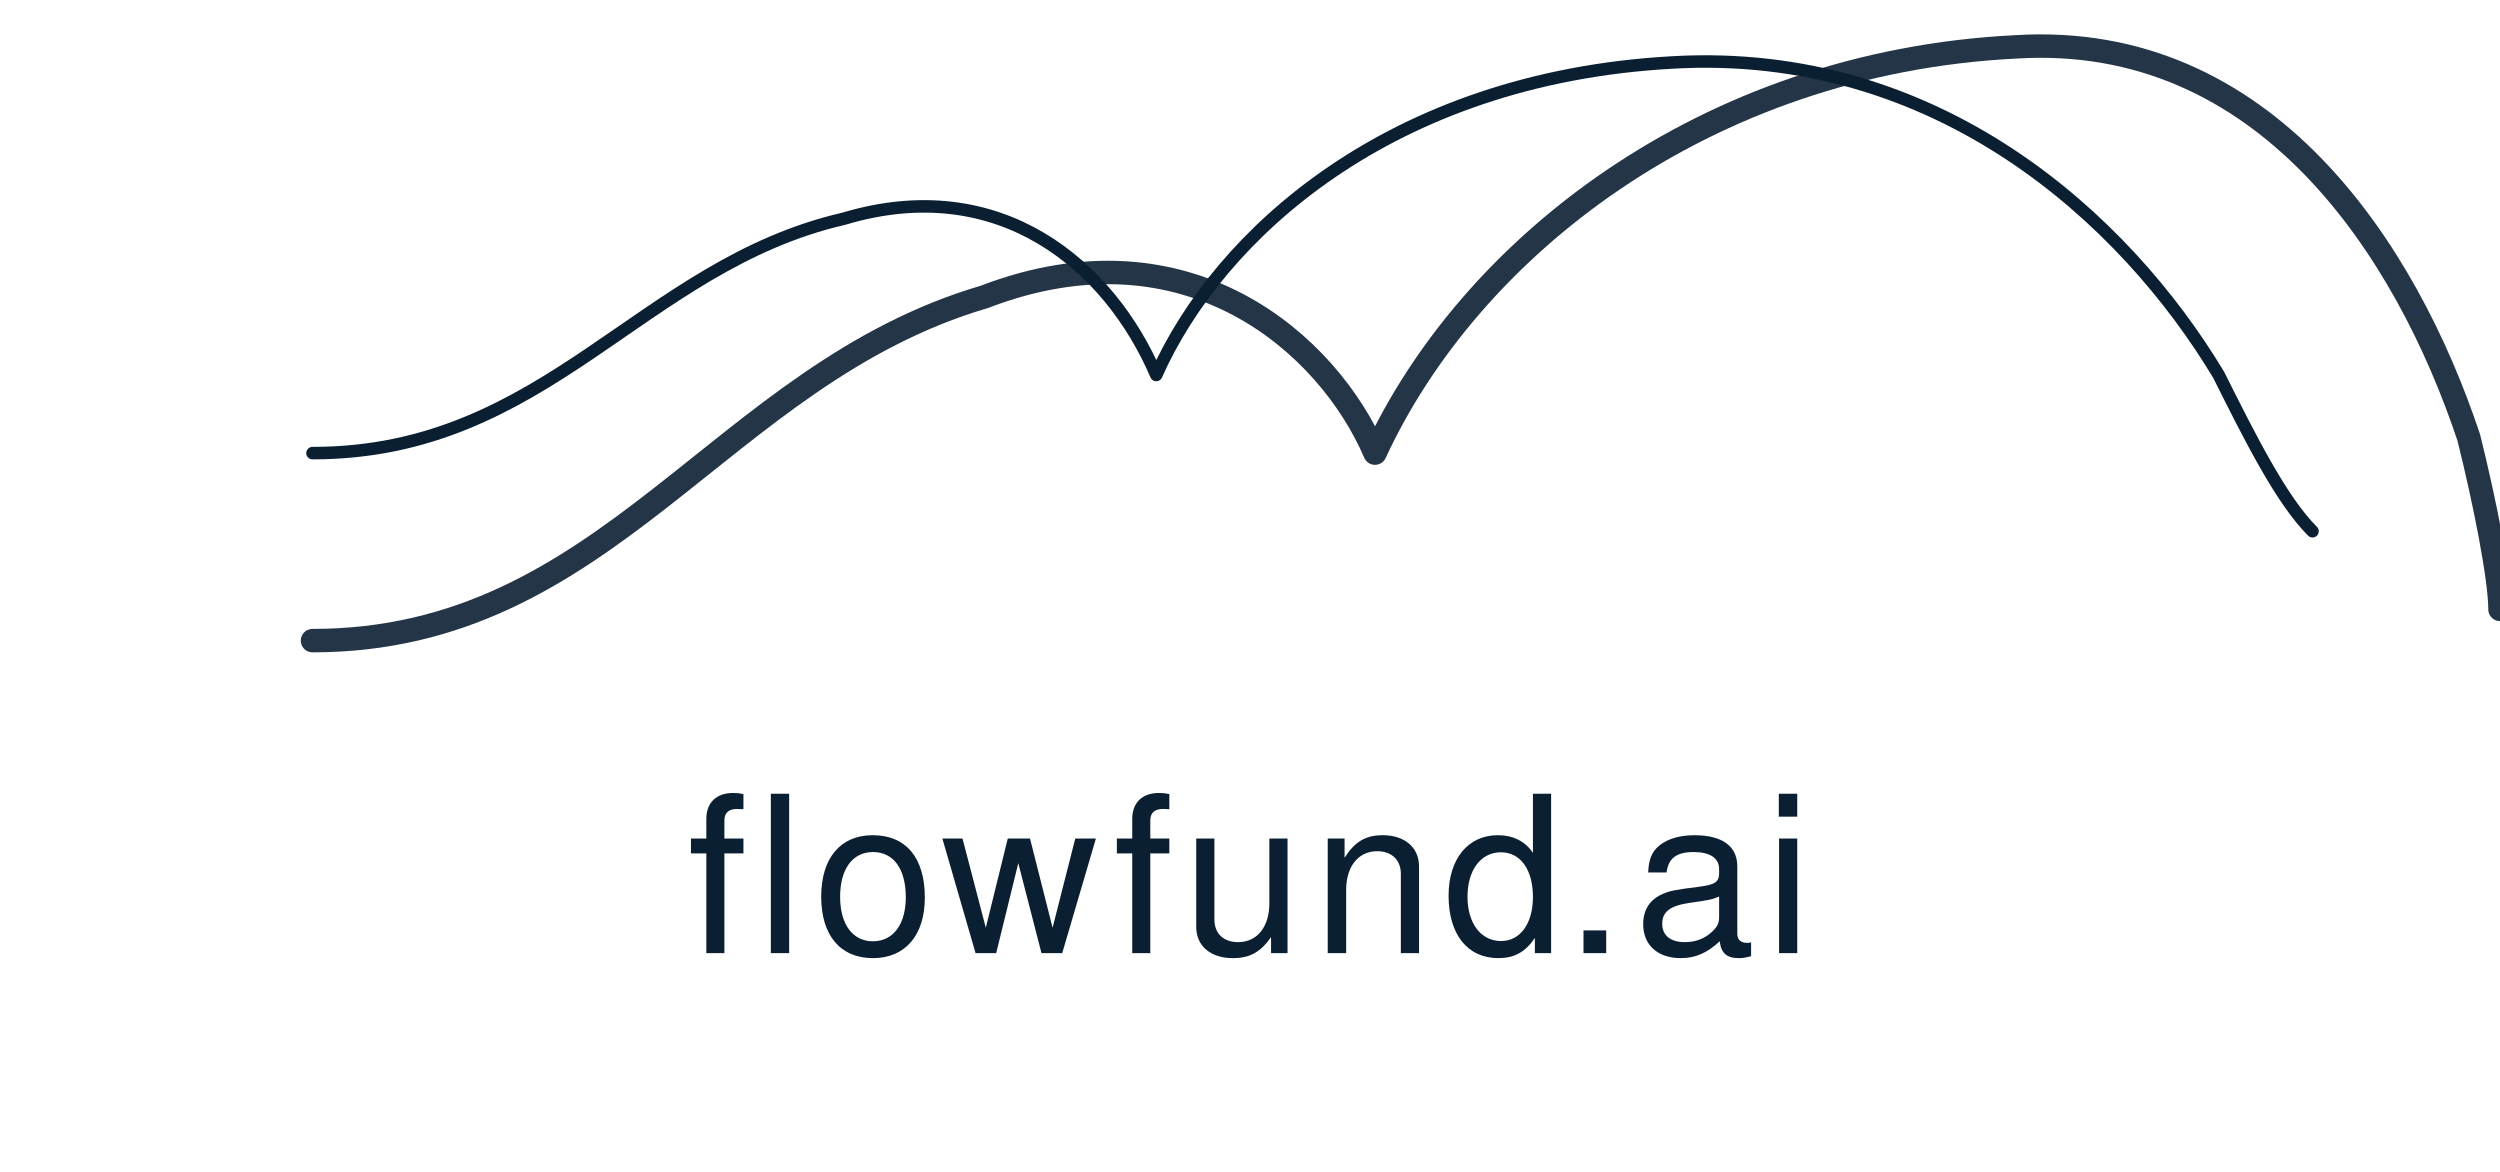
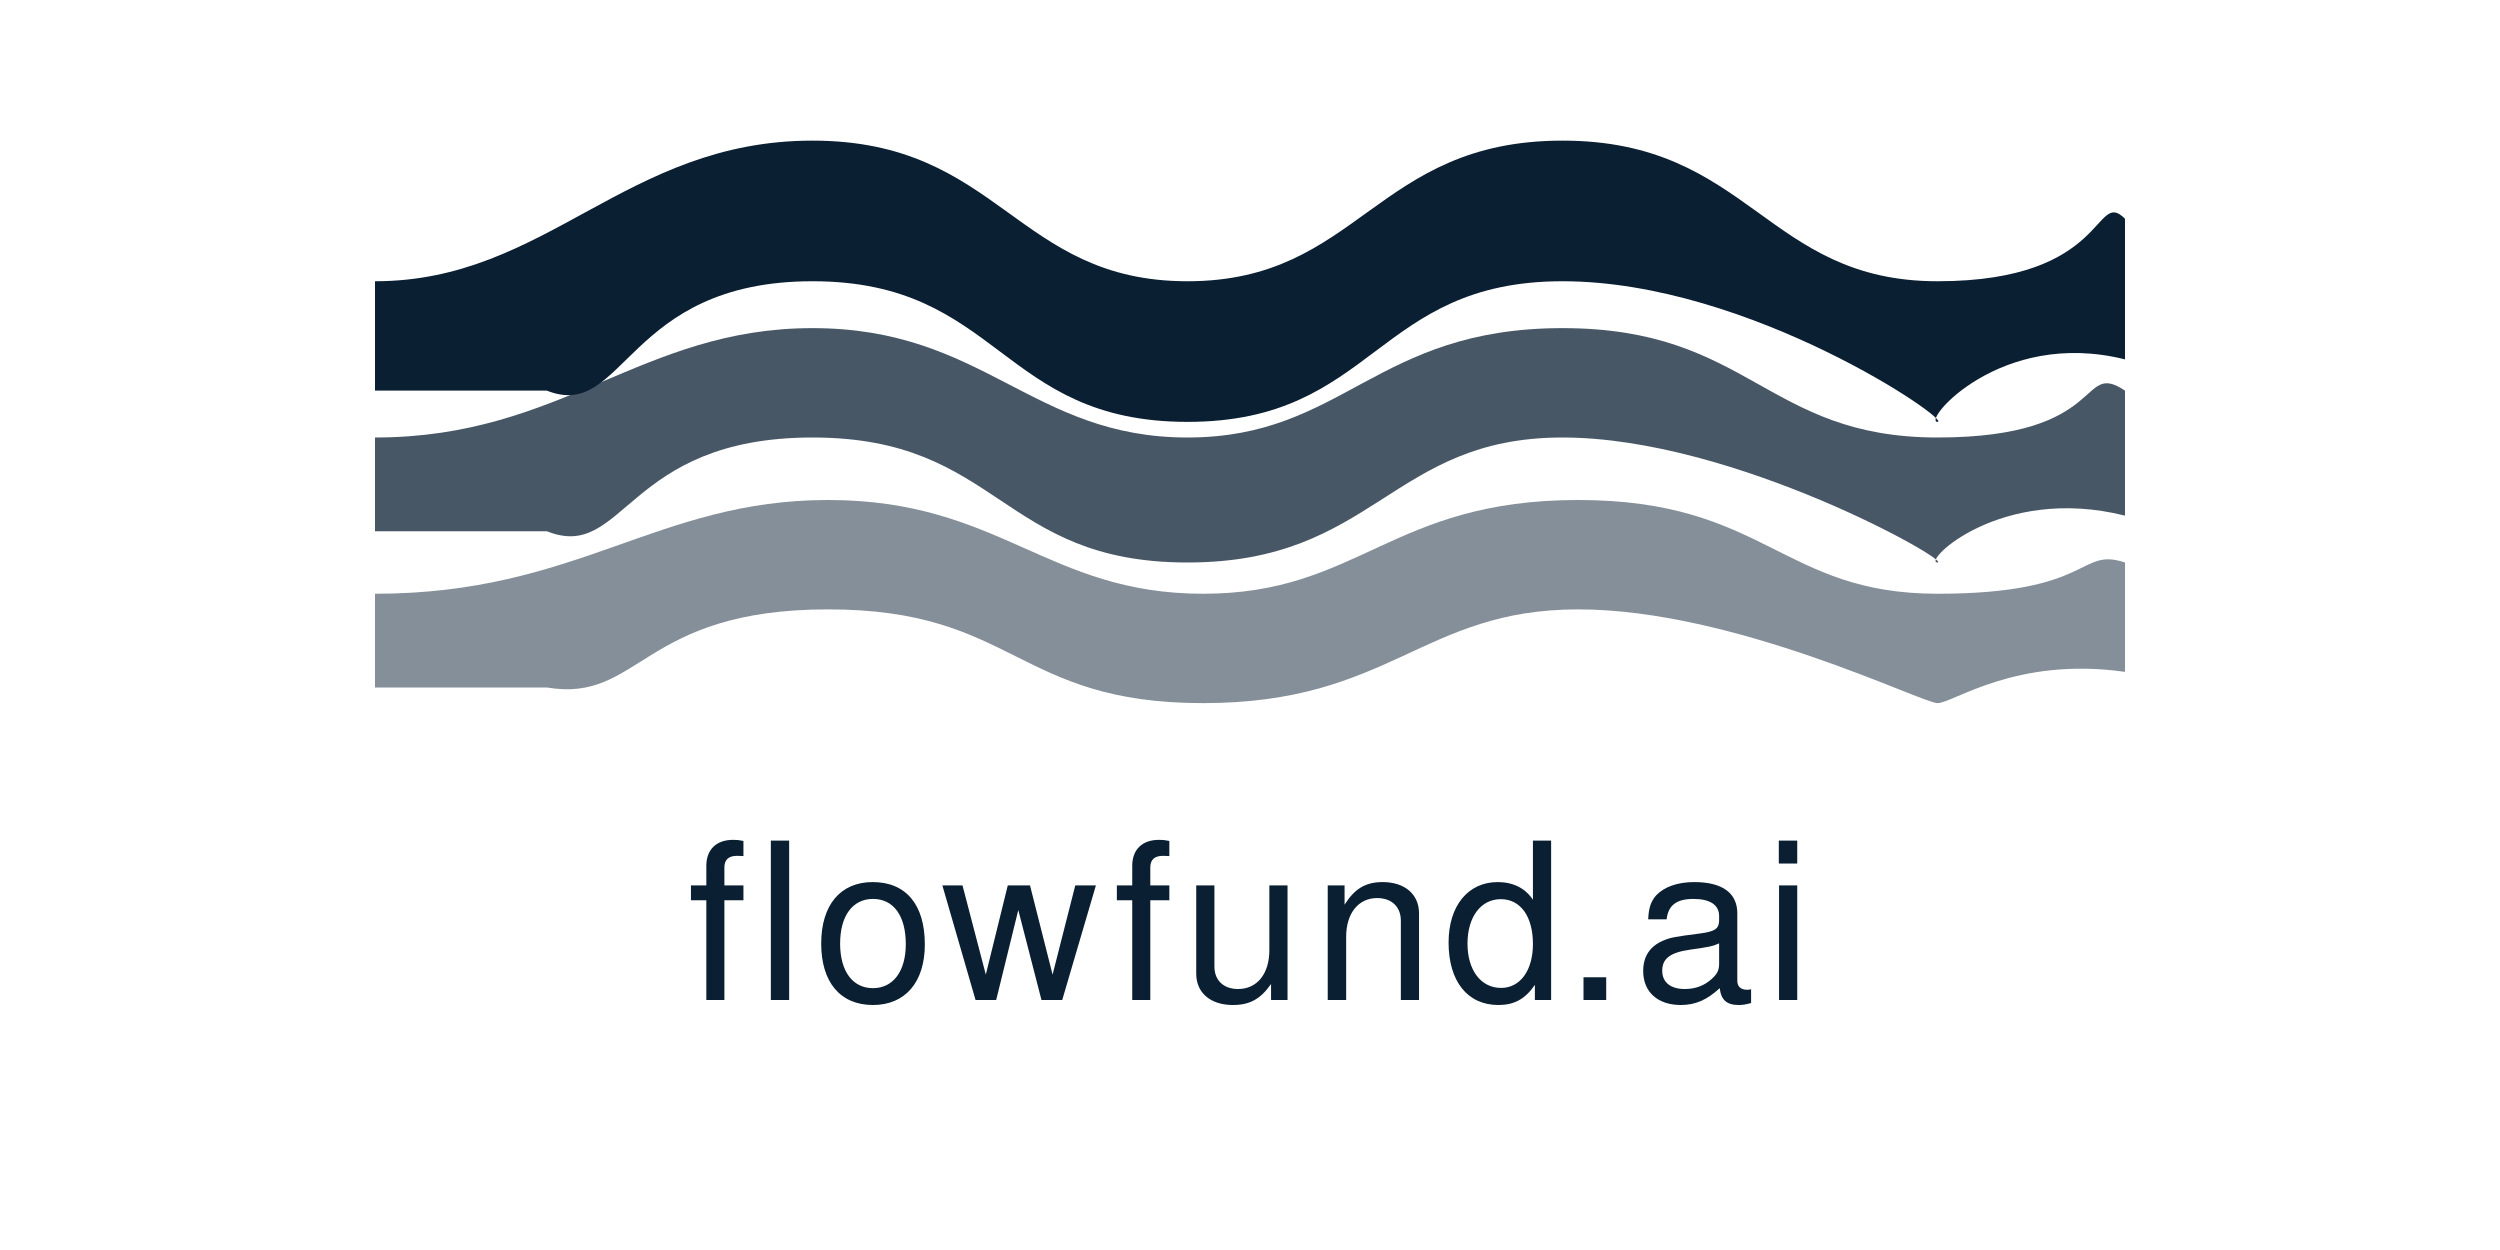
- <svg xmlns="http://www.w3.org/2000/svg" viewBox="0 0 320 150" role="img" aria-label="flowfund.ai">
-   <g fill="none" stroke="#0B1F33" stroke-linecap="round" stroke-linejoin="round">
-     <path stroke-width="1.6" d="M40 58 C70 58 82 34 108 28 C128 22 142 34 148 48 C156 30 178 10 214 8 C248 6 272 28 284 48 C288 56 292 64 296 68" />
-     <path stroke-width="3.0" opacity="0.9" d="M40 82 C78 82 92 48 126 38 C152 28 170 44 176 58 C188 32 218 8 258 6 C290 4 308 32 316 56 C318 64 320 74 320 78" />
-   </g>
-   <text x="160" y="122" text-anchor="middle" fill="#0B1F33" font-family="'Outfit', 'Helvetica Neue', Helvetica, Arial, sans-serif" font-size="28" font-weight="500" letter-spacing="0.04em">flowfund<tspan opacity="0.5" font-weight="400">.ai</tspan>
+ <svg xmlns="http://www.w3.org/2000/svg" viewBox="0 0 320 160" role="img" aria-label="flowfund.ai">
+   <path fill="#0B1F33" d="M48 36     C70 36 80 18 104 18 S130 36 152 36 S176 18 200 18 S226 36 248 36 S268 24 272 28     L272 46 C256 42 246 54 248 54 S224 36 200 36 S176 54 152 54 S128 36 104 36 S80 54 70 50 L48 50 Z" />
+   <path fill="#0B1F33" opacity="0.75" d="M48 56     C72 56 82 42 104 42 S132 56 152 56 S176 42 200 42 S226 56 248 56 S266 46 272 50     L272 66 C256 62 246 72 248 72 S222 56 200 56 S176 72 152 72 S128 56 104 56 S80 72 70 68 L48 68 Z" />
+   <path fill="#0B1F33" opacity="0.5" d="M48 76     C74 76 84 64 106 64 S134 76 154 76 S178 64 202 64 S228 76 248 76 S266 70 272 72     L272 86 C258 84 250 90 248 90 S222 78 202 78 S178 90 154 90 S130 78 106 78 S82 90 70 88 L48 88 Z" />
+   <text x="160" y="128" text-anchor="middle" fill="#0B1F33" font-family="'Outfit', 'Helvetica Neue', Helvetica, Arial, sans-serif" font-size="28" font-weight="500" letter-spacing="0.04em">flowfund<tspan opacity="0.5" font-weight="400">.ai</tspan>
  </text>
</svg>
